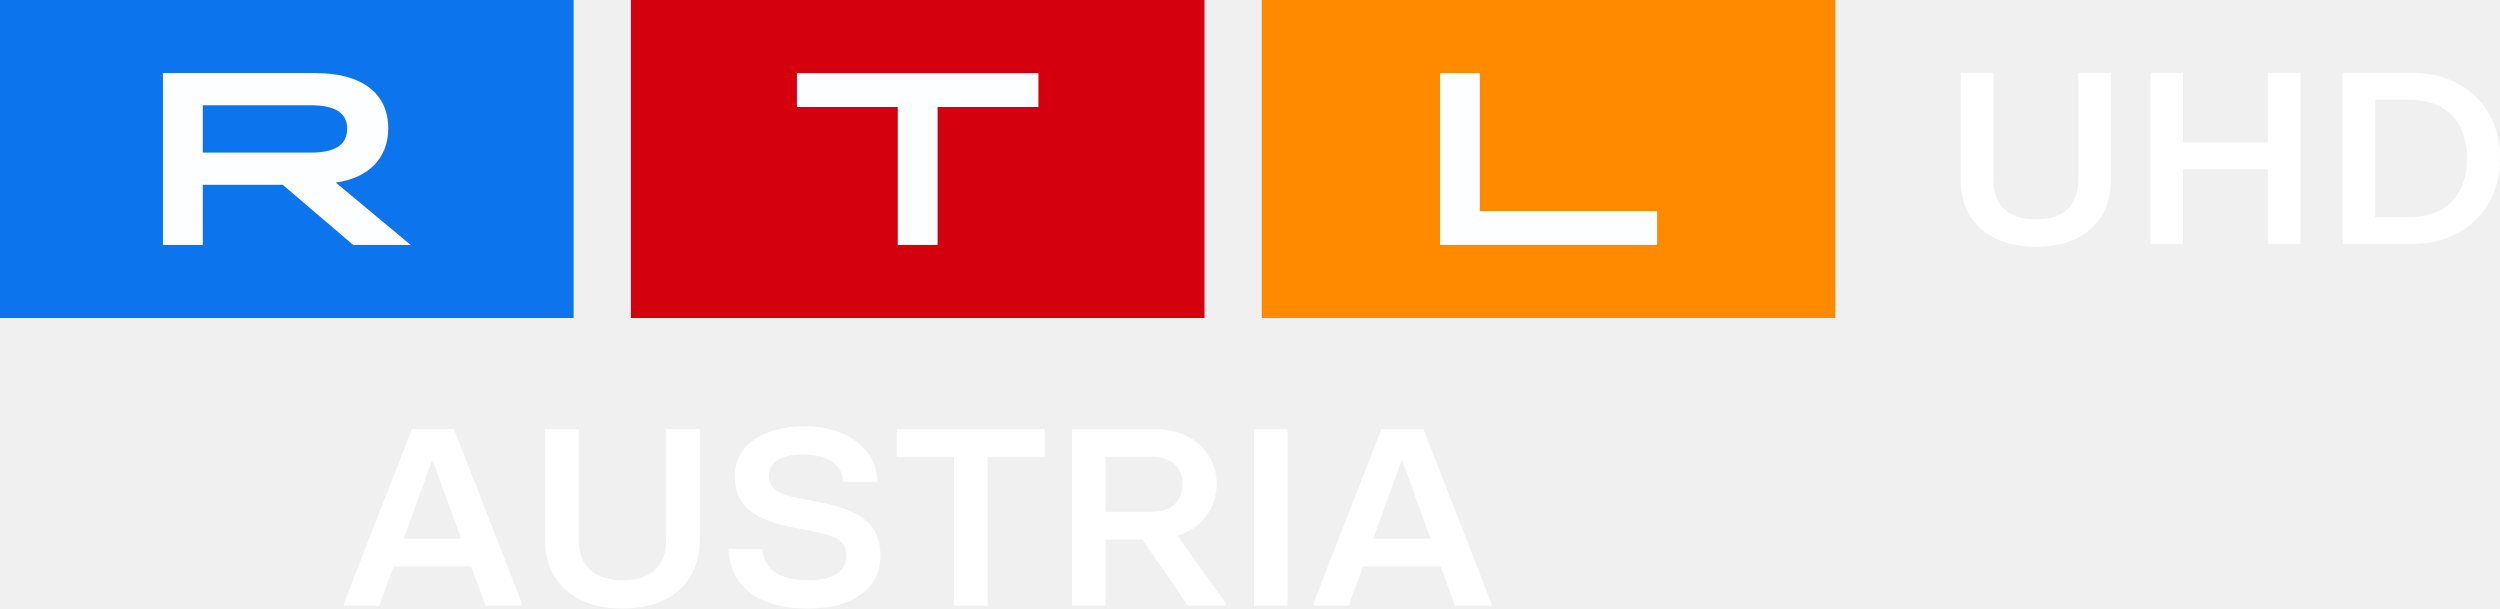
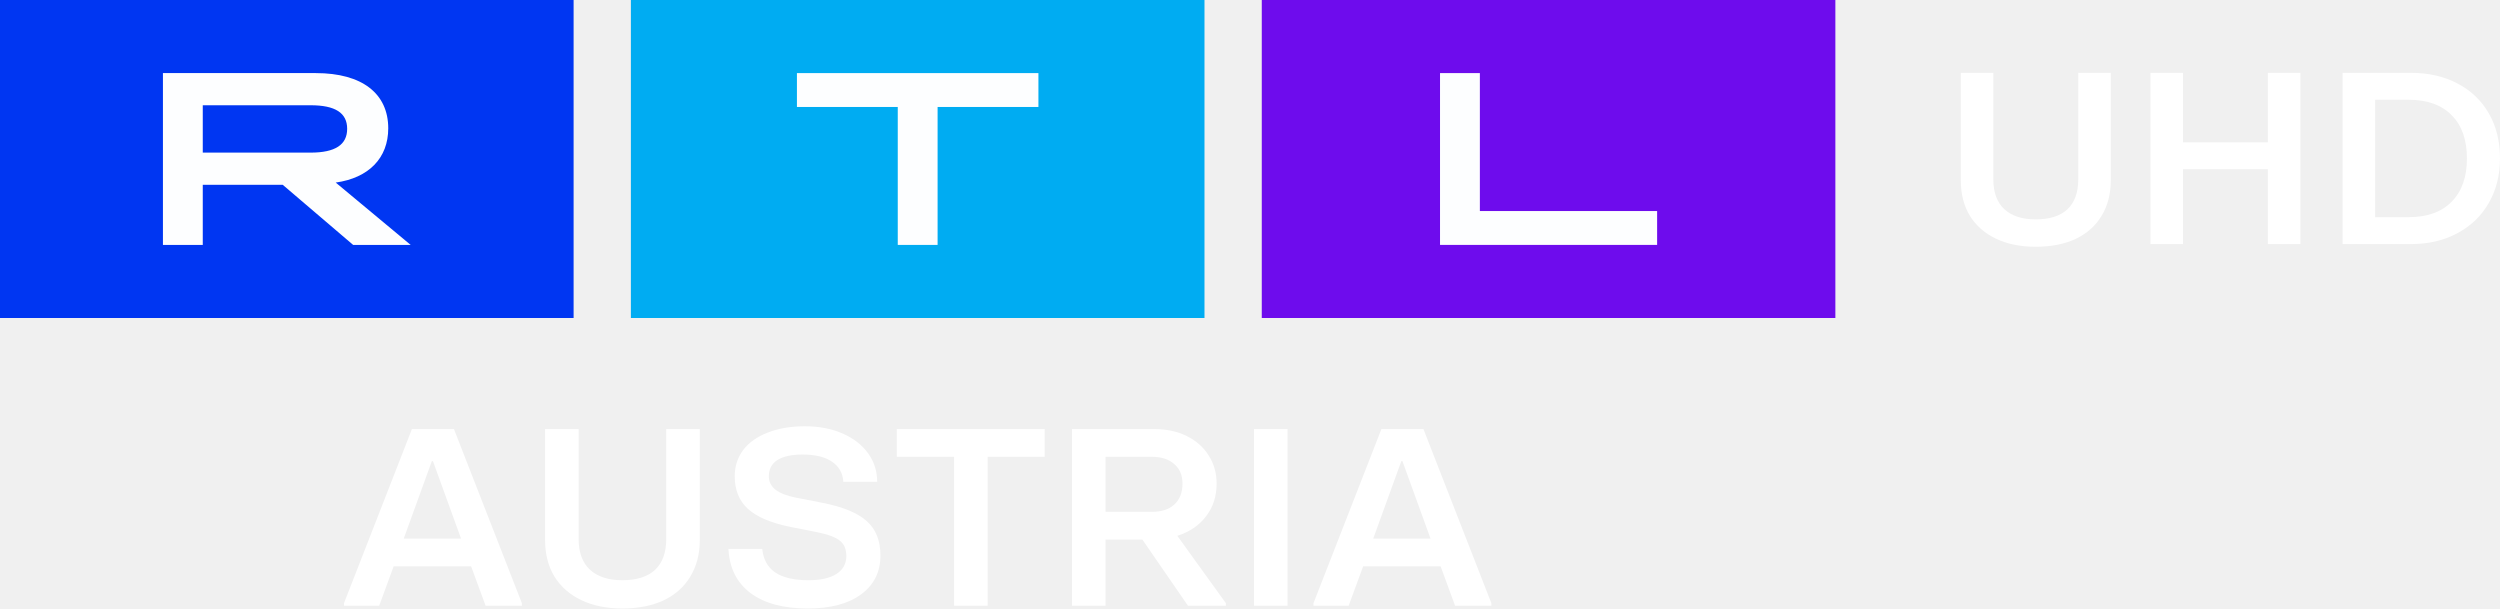
<svg xmlns="http://www.w3.org/2000/svg" width="1089.7" height="265.24" version="1.1">
  <g transform="translate(-.79406 .00012634)" fill="#fff" font-family="'RTL United Text'" font-size="40px" font-weight="bold" stroke-width="2.772">
    <path d="m888.1 107.56q-9.914 0-17.291-3.519-7.378-3.519-11.412-10.023-3.919-6.504-3.919-15.354v-46.916h14.179v46.489q0 8.424 4.726 12.902 4.842 4.478 13.718 4.478 9.107 0 13.833-4.372 4.726-4.478 4.726-13.008v-46.489h14.179v46.916q0 8.85-4.035 15.461-3.919 6.504-11.297 10.023-7.378 3.412-17.407 3.412z" style="white-space:pre" />
    <path d="m989.31 62.034v-30.282h14.179v74.638h-14.179v-32.628h-37.003v32.628h-14.179v-74.638h14.179v30.282z" style="white-space:pre" />
    <path d="m1021.9 106.39v-74.638h29.741q11.643 0 20.404 4.692 8.761 4.585 13.602 13.008t4.842 19.619q0 10.982-4.957 19.513-4.841 8.424-13.718 13.115-8.761 4.692-20.173 4.692zm28.704-11.729q12.219 0 18.79-6.717 6.686-6.717 6.686-18.873 0-12.262-6.686-18.873-6.571-6.717-18.79-6.717h-14.525v51.181z" style="white-space:pre" />
  </g>
  <g transform="translate(-169.96 591.07)" fill="#fff" font-family="'RTL United Text'" font-size="40px" font-weight="bold" stroke-width="2.86">
    <path d="m349.51-404.05h18.316l29.615 75.908v1.1h-15.818l-6.304-17.162h-33.778l-6.304 17.162h-15.343v-1.1zm8.682 13.971-12.25 33.773h24.976l-12.25-33.773z" style="white-space:pre" />
    <path d="m441.21-325.84q-10.228 0-17.84-3.63-7.612-3.63-11.775-10.341-4.044-6.711-4.044-15.842v-48.405h14.629v47.965q0 8.691 4.876 13.311 4.995 4.62 14.153 4.62 9.396 0 14.272-4.51 4.876-4.62 4.876-13.421v-47.965h14.629v48.405q0 9.131-4.163 15.952-4.044 6.711-11.656 10.341-7.612 3.52-17.959 3.52z" style="white-space:pre" />
    <path d="m521.97-325.84q-15.818 0-24.857-6.711-9.039-6.821-9.634-19.252h14.748q0.595 6.711 5.59 10.231 5.114 3.41 14.51 3.41 7.969 0 12.25-2.75 4.282-2.75 4.282-7.811 0-4.4-2.736-6.601-2.736-2.31-9.872-3.74l-12.131-2.42q-12.369-2.53-18.197-7.811-5.709-5.28-5.709-14.191 0-6.491 3.687-11.441 3.806-4.95 10.704-7.591 7.017-2.75 16.175-2.75t16.294 3.08q7.136 3.08 11.18 8.581 4.044 5.501 4.044 12.541h-14.748q-0.357-5.721-4.995-8.801-4.519-3.08-12.726-3.08-7.255 0-11.061 2.42-3.687 2.42-3.687 7.041 0 3.52 2.854 5.831 2.973 2.31 9.039 3.52l11.299 2.2q13.559 2.64 19.505 8.031 5.947 5.28 5.947 14.962 0 10.781-8.444 16.942-8.325 6.161-23.311 6.161z" style="white-space:pre" />
    <path d="m600.46-327.05h-14.629v-64.906h-24.976v-12.101h64.463v12.101h-24.857z" style="white-space:pre" />
    <path d="m704.3-328.15v1.1h-16.532l-19.862-28.823h-16.056v28.823h-14.629v-77.008h35.681q8.207 0 14.391 3.08 6.185 3.08 9.515 8.471 3.449 5.391 3.449 12.211 0 8.361-4.638 14.301-4.519 5.941-12.488 8.471zm-52.45-63.806v23.982h20.219q6.304 0 9.753-3.19 3.568-3.3 3.568-9.131 0-5.391-3.568-8.471-3.568-3.19-9.753-3.19z" style="white-space:pre" />
    <path d="m731.17-327.05h-14.629v-77.008h14.629z" style="white-space:pre" />
    <path d="m772.09-404.05h18.316l29.615 75.908v1.1h-15.818l-6.304-17.162h-33.778l-6.304 17.162h-15.343v-1.1zm8.682 13.971-12.25 33.773h24.976l-12.25-33.773z" style="white-space:pre" />
  </g>
  <g transform="translate(0 591.07)" stroke-width="3.96">
-     <path d="m549.98-452.46h250.02v-138.61h-250.02z" fill="#ff8a00" />
-     <path d="m274.99-452.46h250.02v-138.61h-250.02z" fill="#d4000d" />
-     <path d="m0-452.46h250.02v-138.61h-250.02z" fill="#0c75ed" />
+     <path d="m549.98-452.46h250.02v-138.61h-250.02z" fill="#6e0ced" />
+     <path d="m274.99-452.46h250.02v-138.61h-250.02z" fill="#00acf2" />
+     <path d="m0-452.46h250.02v-138.61h-250.02z" fill="#0036f2" />
    <g transform="translate(0 -591.07)" fill="#fdfeff" fill-rule="evenodd">
      <path d="m627.68 31.861h17.362v60.127h77.263v14.76h-94.626v-74.887" />
      <path d="m391.32 46.626h-43.952v-14.76h105.26v14.76h-43.949v60.127h-17.362v-60.127" />
      <path d="m135.37 66.523c10.745 0 15.952-3.422 15.952-10.376s-5.208-10.269-15.952-10.269h-46.986v20.646zm-64.349-34.661h66.63c20.293 0 31.576 8.99 31.576 24.071 0 12.947-8.463 21.612-22.895 23.644l32.661 27.172h-25.069l-30.705-26.21h-34.836v26.21h-17.362z" />
    </g>
  </g>
</svg>
